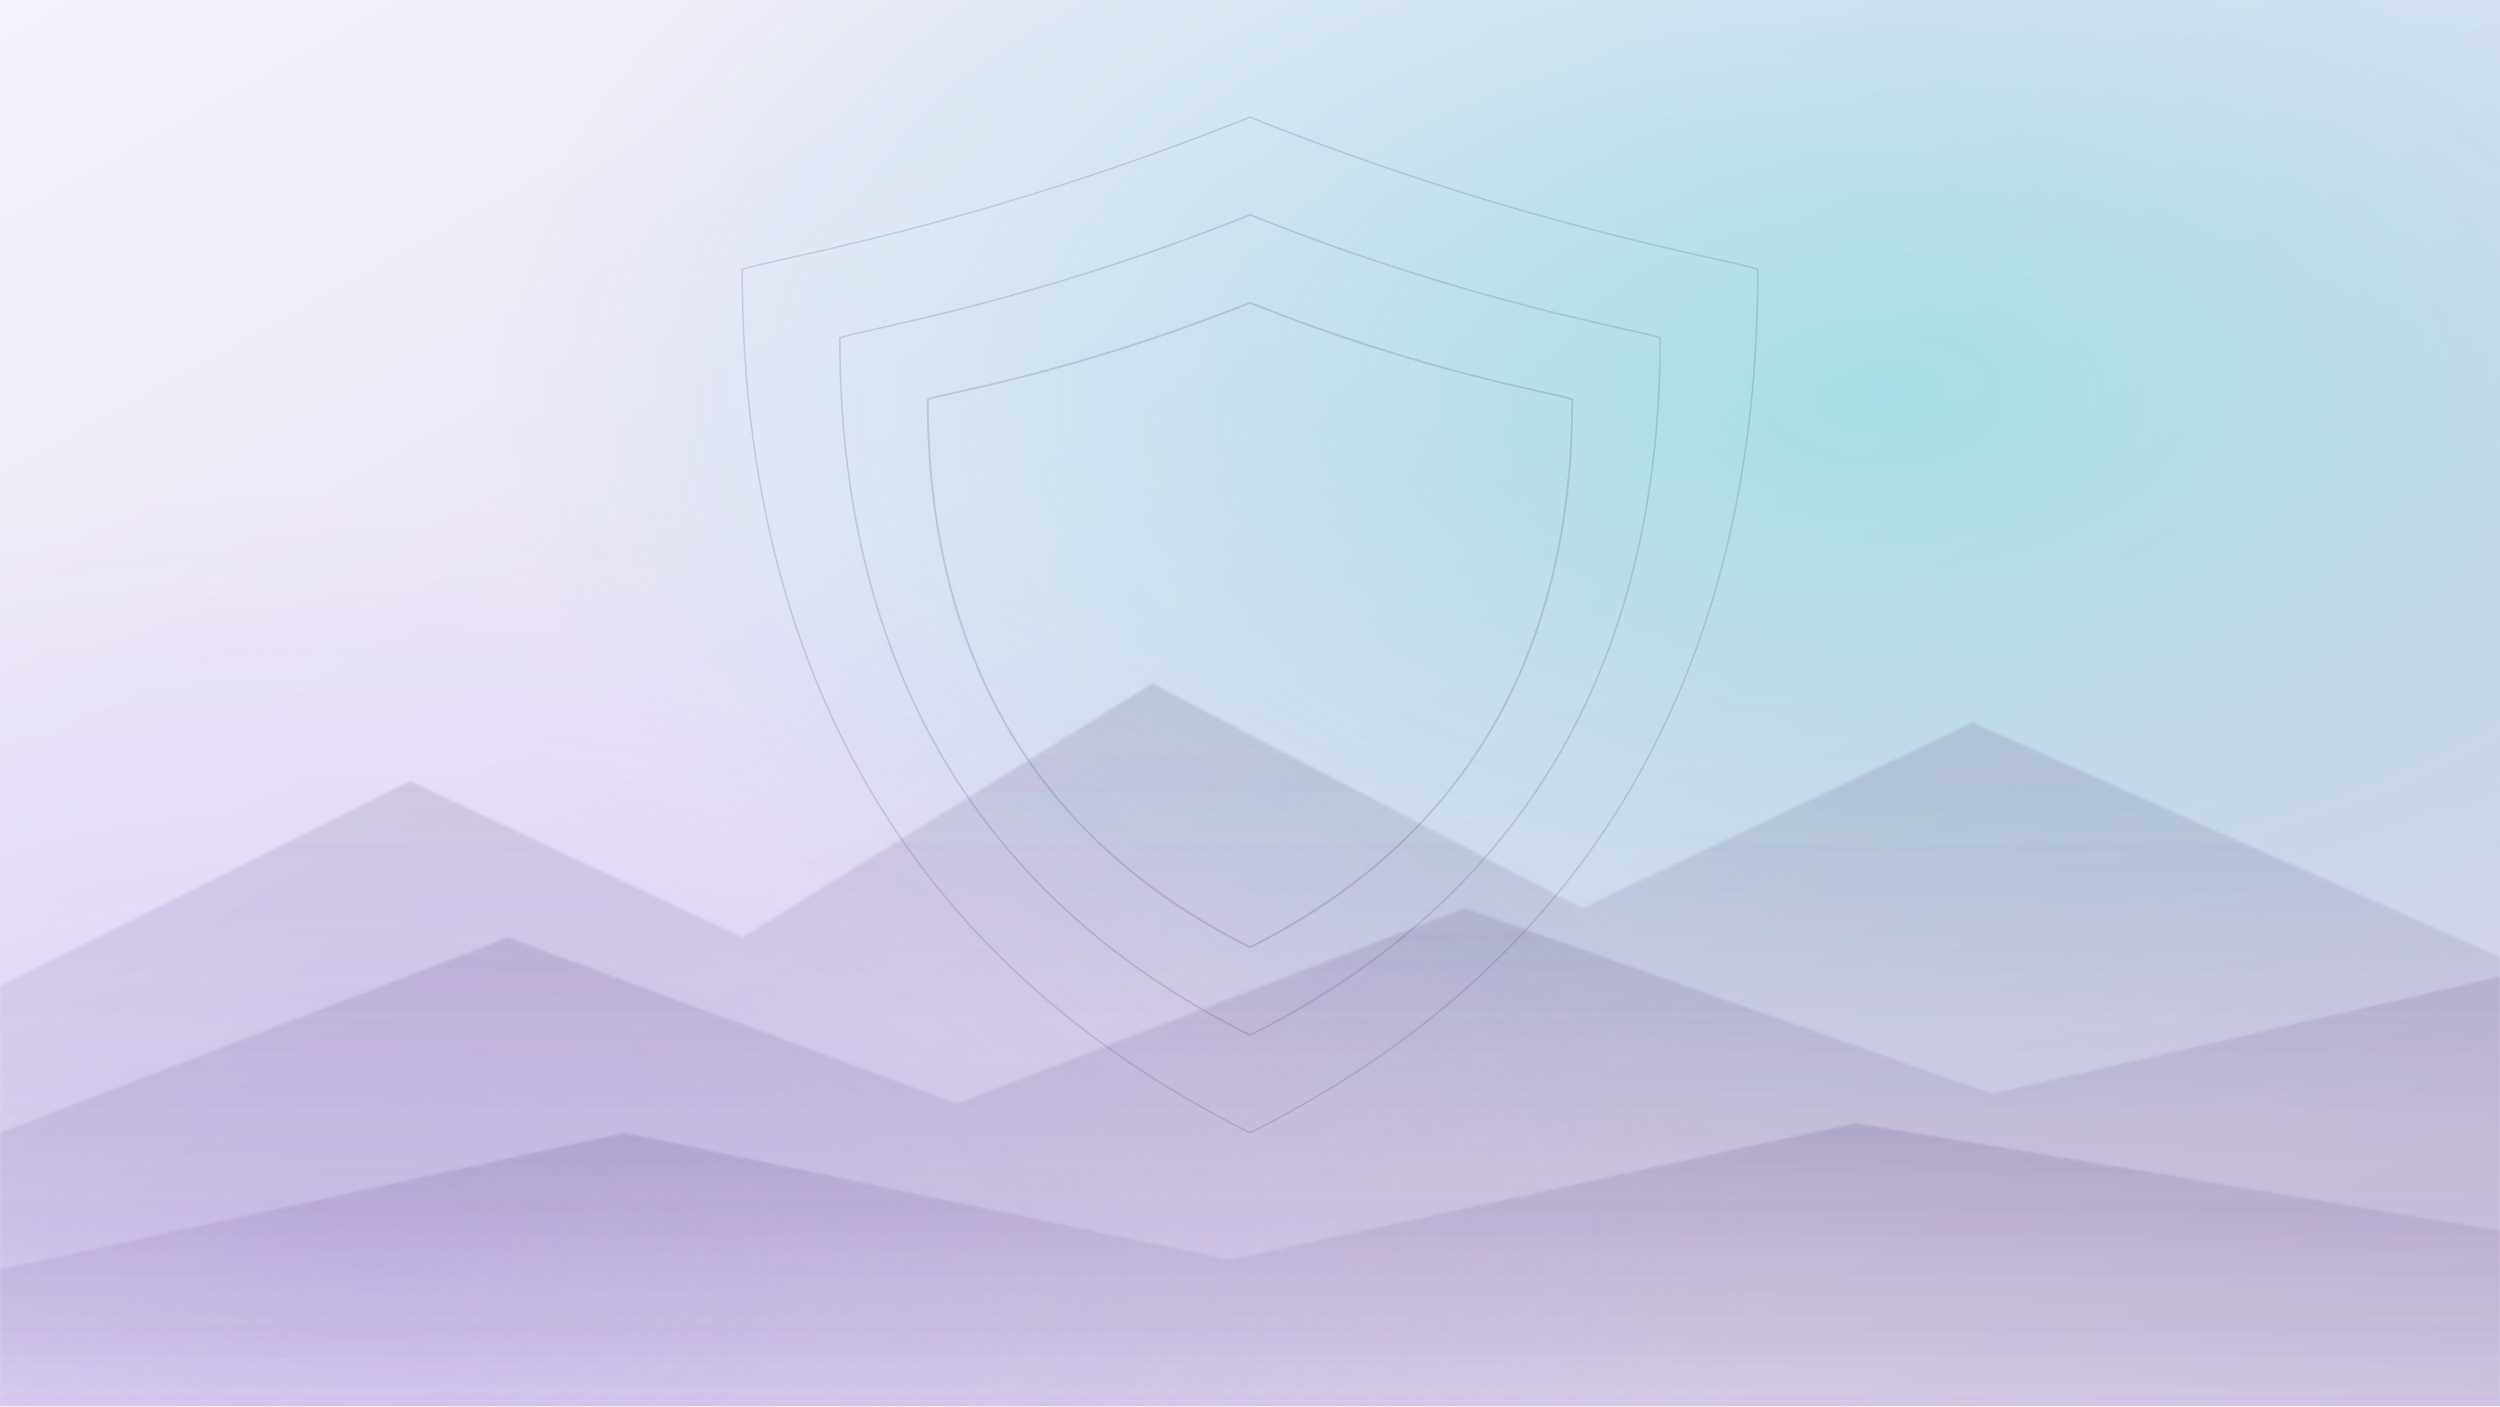
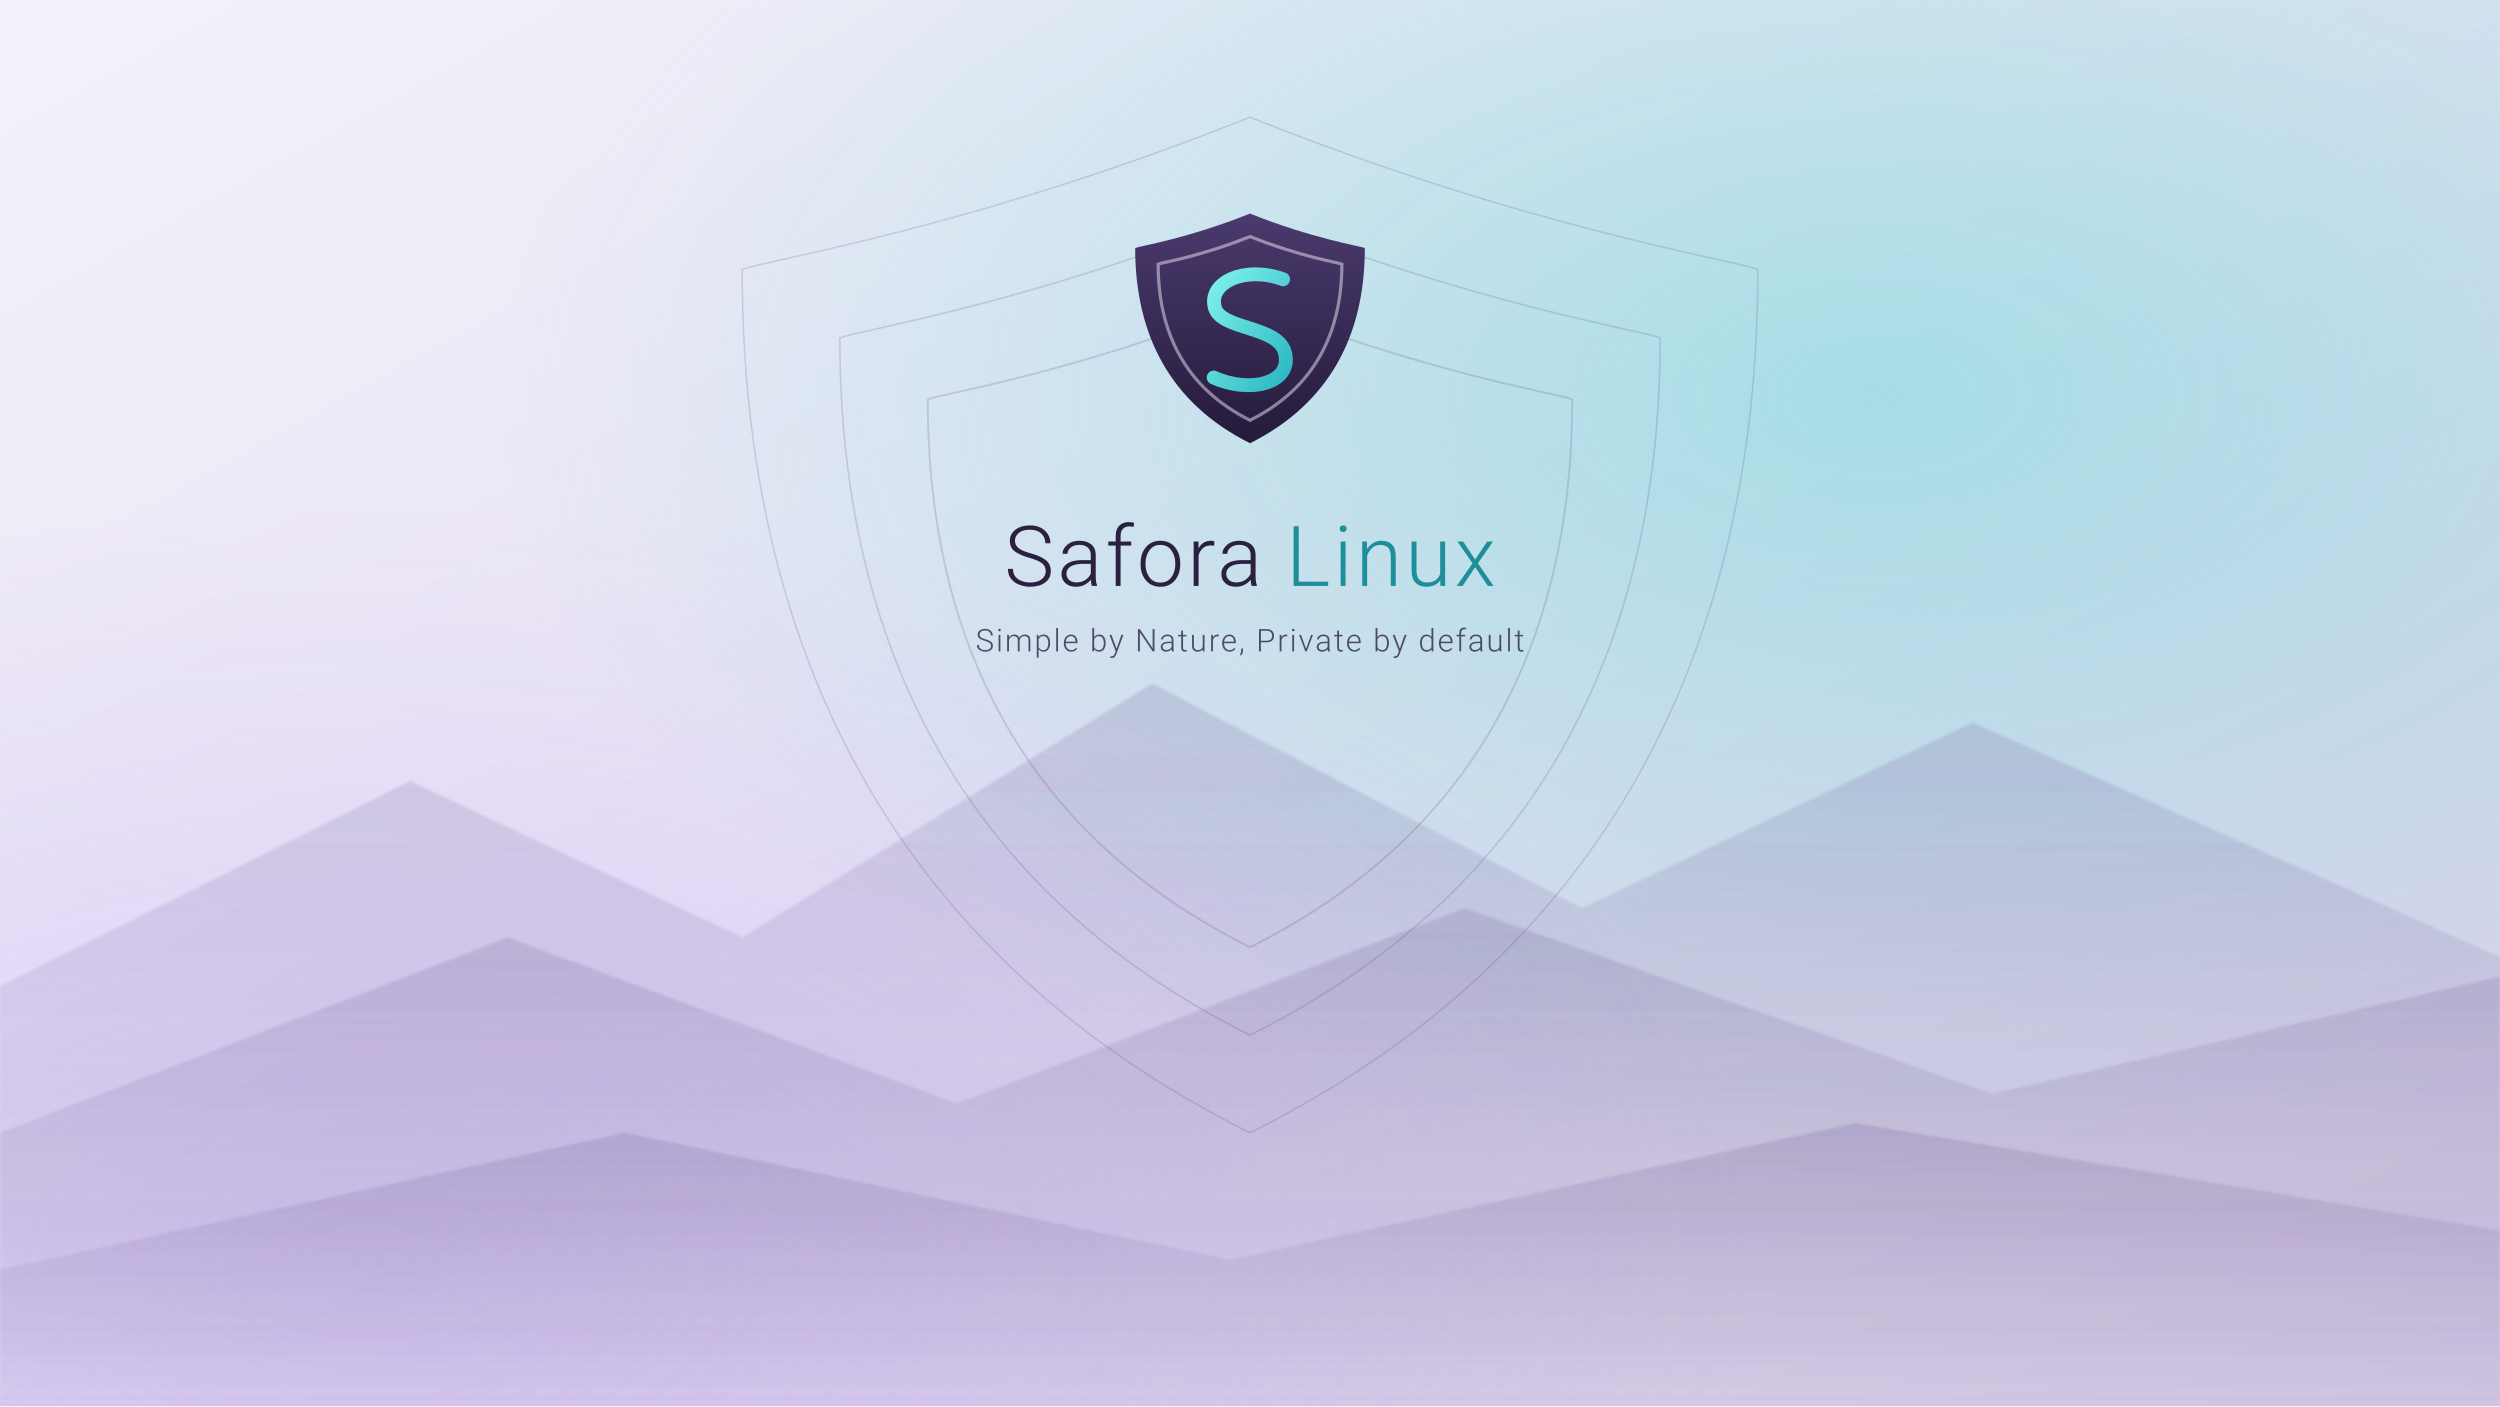
<svg xmlns="http://www.w3.org/2000/svg" width="2560" height="1440" viewBox="0 0 2560 1440">
  <defs>
    <linearGradient id="bg" x1="0" y1="0" x2="1" y2="1">
      <stop offset="0" stop-color="#f4f1fa" />
      <stop offset="0.55" stop-color="#e6e0f2" />
      <stop offset="1" stop-color="#d6cde8" />
    </linearGradient>
    <radialGradient id="a" cx="0.75" cy="0.28" r="0.55">
      <stop offset="0" stop-color="#3dd6d0" stop-opacity="0.38" />
      <stop offset="1" stop-color="#3dd6d0" stop-opacity="0" />
    </radialGradient>
    <radialGradient id="b" cx="0.15" cy="0.9" r="0.55">
      <stop offset="0" stop-color="#b79cff" stop-opacity="0.30" />
      <stop offset="1" stop-color="#b79cff" stop-opacity="0" />
    </radialGradient>
    <linearGradient id="r1" x1="0" y1="0" x2="0" y2="1">
      <stop offset="0" stop-color="#4b3a7a" stop-opacity="0.16" />
      <stop offset="1" stop-color="#4b3a7a" stop-opacity="0.02" />
    </linearGradient>
    <filter id="soft">
      <feGaussianBlur stdDeviation="1.5" />
    </filter>
  </defs>
  <rect width="2560" height="1440" fill="url(#bg)" />
  <rect width="2560" height="1440" fill="url(#a)" />
  <rect width="2560" height="1440" fill="url(#b)" />
  <g filter="url(#soft)">
    <path d="M0 1010 L420 800 L760 960 L1180 700 L1620 930 L2020 740 L2560 980 L2560 1440 L0 1440 Z" fill="url(#r1)" />
    <path d="M0 1160 L520 960 L980 1130 L1500 930 L2040 1120 L2560 1000 L2560 1440 L0 1440 Z" fill="url(#r1)" />
    <path d="M0 1300 L640 1160 L1260 1290 L1900 1150 L2560 1260 L2560 1440 L0 1440 Z" fill="url(#r1)" />
  </g>
  <g transform="translate(1280 640)" fill="none" stroke="#4b3a7a" opacity="0.18">
    <g transform="scale(330)">
      <path d="M0 -1 C0.55 -0.78 0.95 -0.72 1 -0.7 C1 0.05 0.7 0.65 0 1 C-0.7 0.65 -1 0.05 -1 -0.7 C-0.95 -0.72 -0.55 -0.78 0 -1 Z" stroke-width="0.006" />
    </g>
    <g transform="scale(420)">
      <path d="M0 -1 C0.55 -0.78 0.95 -0.72 1 -0.7 C1 0.05 0.7 0.65 0 1 C-0.7 0.65 -1 0.05 -1 -0.7 C-0.95 -0.72 -0.55 -0.78 0 -1 Z" stroke-width="0.004" />
    </g>
    <g transform="scale(520)">
      <path d="M0 -1 C0.55 -0.78 0.95 -0.72 1 -0.7 C1 0.05 0.7 0.65 0 1 C-0.7 0.65 -1 0.05 -1 -0.7 C-0.95 -0.72 -0.55 -0.78 0 -1 Z" stroke-width="0.003" />
    </g>
  </g>
+   <g transform="translate(1280.0 0) scale(1.0)">
+     <svg x="-140.0" y="193.0" width="280" height="280" viewBox="0 0 512 512">
+       <defs>
+         <linearGradient id="g2" x1="0" y1="0" x2="0" y2="1">
+           <stop offset="0" stop-color="#4a3a6e" />
+           <stop offset="1" stop-color="#241a3a" />
+         </linearGradient>
+         <linearGradient id="cy" x1="0" y1="0" x2="1" y2="1">
+           <stop offset="0" stop-color="#7ff0ea" />
+           <stop offset="1" stop-color="#2bb8c4" />
+         </linearGradient>
+       </defs>
+       <g transform="translate(256 262)">
+         <g transform="scale(215)">
+           <path d="M0 -1 C0.55 -0.78 0.95 -0.72 1 -0.7 C1 0.05 0.7 0.65 0 1 C-0.7 0.65 -1 0.05 -1 -0.7 C-0.95 -0.72 -0.55 -0.78 0 -1 Z" fill="url(#g2)" />
+         </g>
+         <g transform="scale(215)">
+           <path transform="scale(0.8)" d="M0 -1 C0.55 -0.78 0.95 -0.72 1 -0.7 C1 0.05 0.7 0.65 0 1 C-0.7 0.65 -1 0.05 -1 -0.7 C-0.95 -0.72 -0.55 -0.78 0 -1 Z" fill="none" stroke="#ece8f5" stroke-opacity="0.5" stroke-width="0.035" />
+         </g>
+         <path d="M 62 -92 C -10 -118 -78 -86 -66 -40 C -56 4 56 -6 66 48 C 78 104 -2 122 -68 92" fill="none" stroke="url(#cy)" stroke-width="26" stroke-linecap="round" />
+       </g>
+     </svg>
+     <g transform="translate(0 600)">
+       <text x="0" y="0" text-anchor="middle" font-family="Roboto" font-weight="300" font-size="86" letter-spacing="3.4" fill="#2a2140">Safora <tspan fill="#1d8f99">Linux</tspan>
+       </text>
+     </g>
+     <g transform="translate(0 667)">
+       <text x="0" y="0" text-anchor="middle" font-family="Roboto" font-weight="300" font-size="32" letter-spacing="1.9" fill="#2a2140" fill-opacity="0.78">Simple by Nature, Private by default</text>
+     </g>
+   </g>
</svg>
